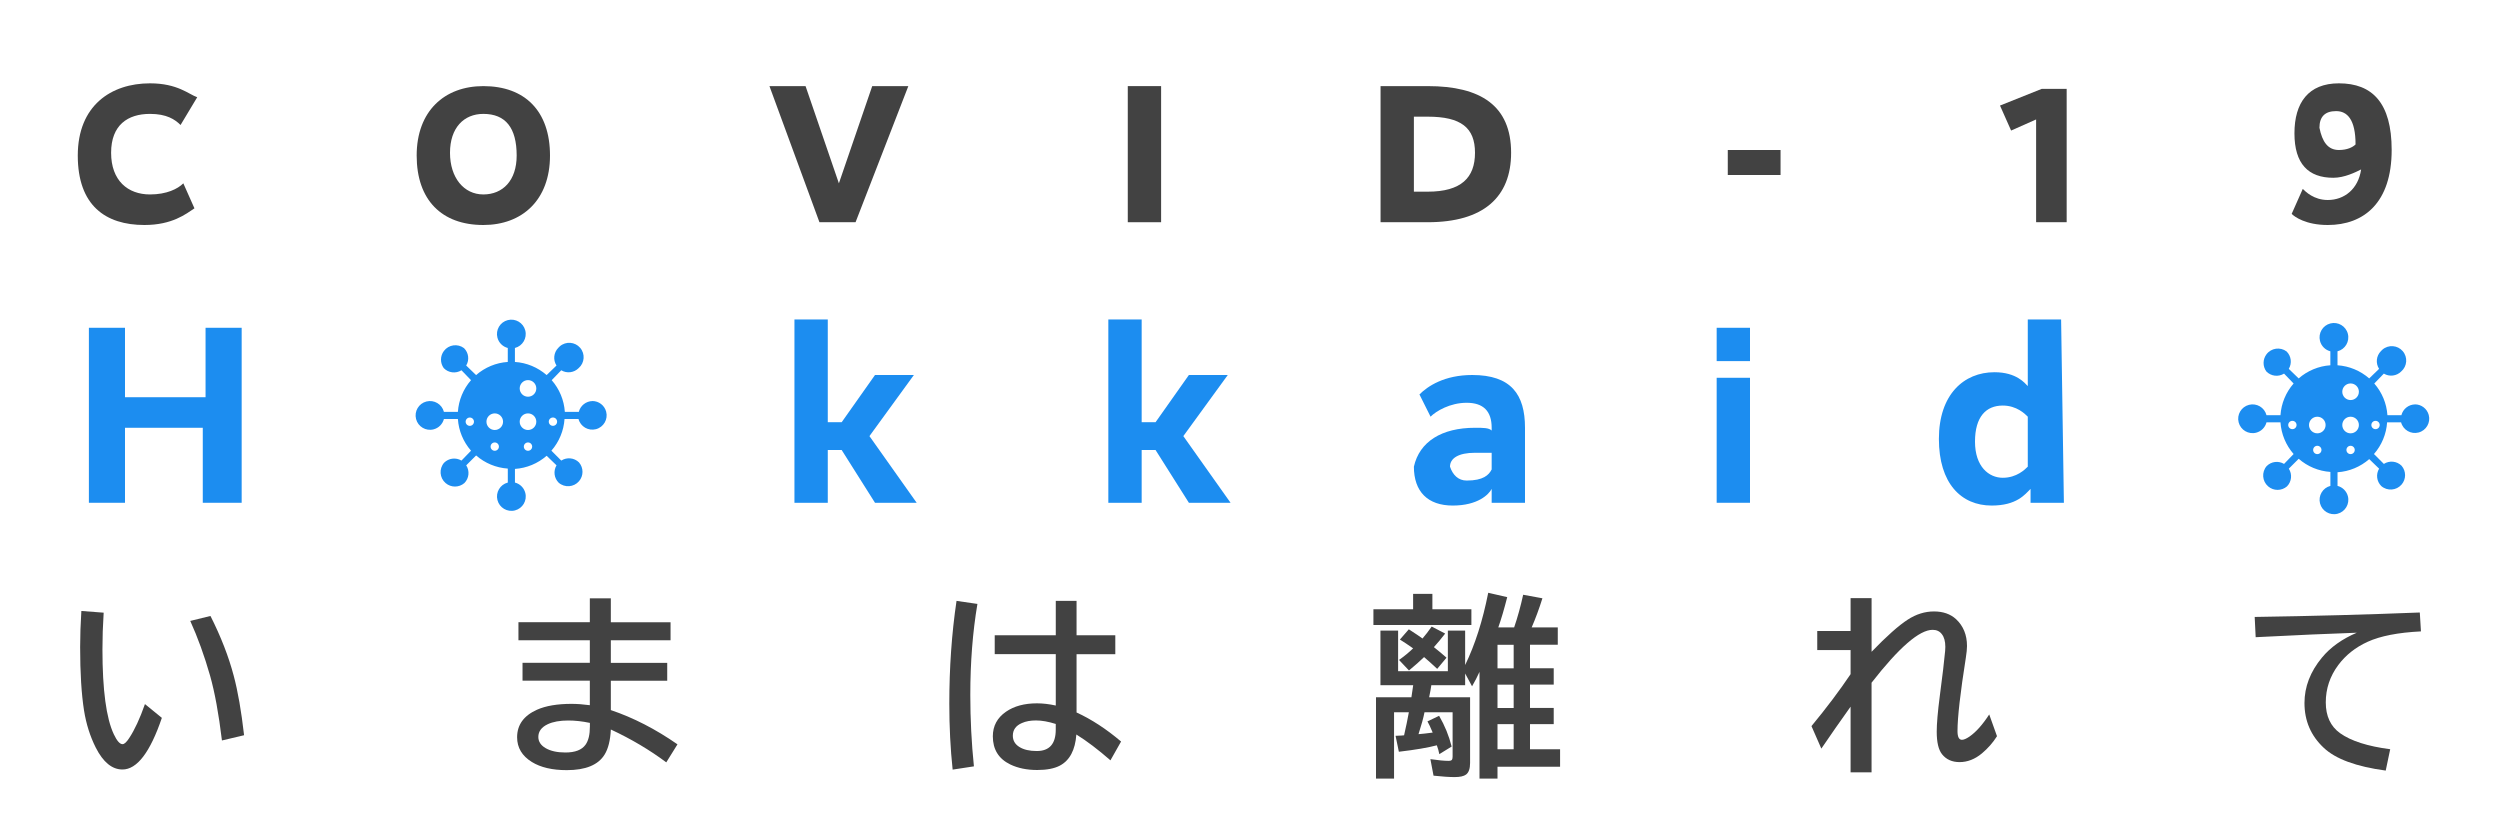
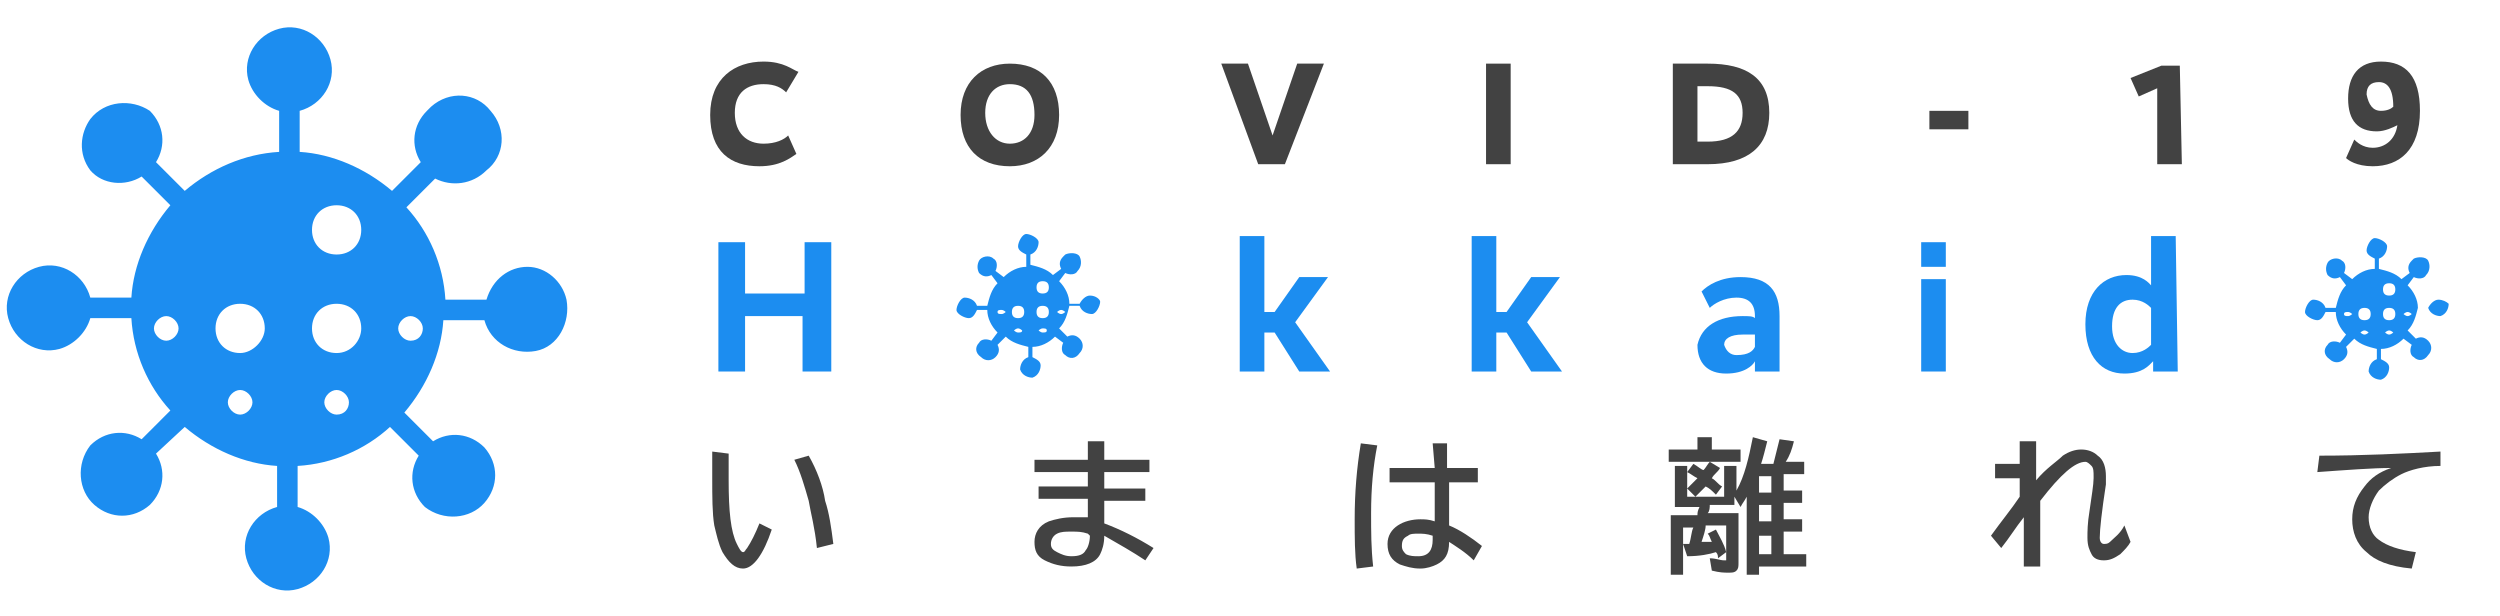
- <svg xmlns="http://www.w3.org/2000/svg" version="1.1" id="レイヤー_1" x="0px" y="0px" viewBox="0 0 90 30" style="enable-background:new 0 0 90 30;" xml:space="preserve">
+ <svg xmlns="http://www.w3.org/2000/svg" version="1.1" id="レイヤー_1" x="0px" y="0px" viewBox="0 0 121.8 30" style="enable-background:new 0 0 121.8 30;" xml:space="preserve">
  <style type="text/css">
- 	.st0{display:none;}
- 	.st1{display:inline;fill:#008246;}
- 	.st2{fill:#424242;}
- 	.st3{fill:#1C8DF0;}
+ 	.st0{fill:#424242;}
+ 	.st1{fill:#1C8DF0;}
</style>
-   <g id="XMLID_68_" class="st0">
-     <rect id="XMLID_70_" x="35.4" y="-6" class="st1" width="12" height="41.9" />
-     <rect id="XMLID_69_" x="-3.4" y="-6" class="st1" width="6" height="41.9" />
-   </g>
-   <path class="st2" d="M5.4,3c1,0,1.4,0.4,1.7,0.5l-0.6,1C6.3,4.3,6,4.1,5.4,4.1C4.6,4.1,4,4.5,4,5.5S4.6,7,5.4,7c0.6,0,1-0.2,1.2-0.4  L7,7.5C6.7,7.7,6.2,8.1,5.2,8.1c-1.4,0-2.4-0.7-2.4-2.5C2.8,3.8,4,3,5.4,3z" />
-   <path class="st2" d="M17.4,8.1c-1.5,0-2.4-0.9-2.4-2.5s1-2.5,2.4-2.5c1.5,0,2.4,0.9,2.4,2.5S18.8,8.1,17.4,8.1z M17.4,4.1  c-0.7,0-1.2,0.5-1.2,1.4S16.7,7,17.4,7s1.2-0.5,1.2-1.4C18.6,4.6,18.2,4.1,17.4,4.1z" />
-   <path class="st2" d="M30.8,8h-1.3l-1.8-4.9H29l1.2,3.5l0,0l1.2-3.5h1.3L30.8,8z" />
-   <path class="st2" d="M41.8,8h-1.2V3.1h1.2V8z" />
-   <path class="st2" d="M51.4,8h-1.7V3.1h1.7c1.9,0,3,0.7,3,2.4C54.4,7.1,53.4,8,51.4,8z M51.4,4.2h-0.5v2.7h0.5c1.2,0,1.7-0.5,1.7-1.4  C53.1,4.6,52.6,4.2,51.4,4.2z" />
-   <path class="st2" d="M64.1,6.3h-1.9V5.4h1.9V6.3z" />
-   <path class="st2" d="M74.5,8h-1.2V4.3l-0.9,0.4L72,3.8l1.5-0.6h0.9V8H74.5z" />
-   <path class="st2" d="M83.8,8.1c-0.8,0-1.2-0.3-1.3-0.4l0.4-0.9c0.1,0.1,0.4,0.4,0.9,0.4c0.6,0,1.1-0.4,1.2-1.1  c-0.2,0.1-0.6,0.3-1,0.3c-0.9,0-1.4-0.5-1.4-1.6S83.1,3,84.2,3c1.2,0,1.9,0.7,1.9,2.4C86.1,7.3,85.1,8.1,83.8,8.1z M84.2,5.4  c0.3,0,0.5-0.1,0.6-0.2c0-0.9-0.3-1.2-0.7-1.2c-0.4,0-0.6,0.2-0.6,0.6C83.6,5.1,83.8,5.4,84.2,5.4z" />
-   <path class="st3" d="M8.6,18.1H7.3v-2.7H4.5v2.7H3.2v-6.3h1.3v2.5h2.9v-2.5h1.3v6.3H8.6z" />
-   <path class="st3" d="M31.5,18.1l-1.2-1.9h-0.5v1.9h-1.2v-6.6h1.2v3.7h0.5l1.2-1.7h1.4l-1.6,2.2l1.7,2.4H31.5z" />
-   <path class="st3" d="M42.8,18.1l-1.2-1.9h-0.5v1.9h-1.2v-6.6h1.2v3.7h0.5l1.2-1.7h1.4l-1.6,2.2l1.7,2.4H42.8z" />
-   <path class="st3" d="M53.1,15.4c0.3,0,0.5,0,0.6,0.1v-0.1c0-0.6-0.3-0.9-0.9-0.9c-0.6,0-1.1,0.3-1.3,0.5l-0.4-0.8  c0.3-0.3,0.9-0.7,1.9-0.7c1.4,0,1.9,0.7,1.9,1.9v2.7h-1.2v-0.5l0,0c-0.1,0.2-0.5,0.6-1.4,0.6s-1.4-0.5-1.4-1.4  C51.1,15.9,51.9,15.4,53.1,15.4z M52.8,17.3c0.6,0,0.8-0.2,0.9-0.4v-0.6c-0.1,0-0.3,0-0.6,0c-0.6,0-0.9,0.2-0.9,0.5  C52.3,17.1,52.5,17.3,52.8,17.3z" />
-   <path class="st3" d="M63,13h-1.2v-1.2H63V13z M63,18.1h-1.2v-4.5H63V18.1z" />
-   <path class="st3" d="M74.3,18.1h-1.2v-0.5l0,0c-0.2,0.2-0.5,0.6-1.4,0.6c-1.1,0-1.9-0.8-1.9-2.4s0.9-2.4,2-2.4  c0.8,0,1.1,0.4,1.2,0.5l0,0v-2.4h1.2L74.3,18.1L74.3,18.1z M72.1,17.2c0.5,0,0.8-0.3,0.9-0.4V15c-0.1-0.1-0.4-0.4-0.9-0.4  c-0.6,0-1,0.4-1,1.3C71.1,16.8,71.6,17.2,72.1,17.2z" />
-   <path class="st3" d="M21.334,14.438c-0.235,0.002-0.439,0.162-0.497,0.389h-0.503c-0.028-0.422-0.195-0.823-0.473-1.141l0.344-0.356  c0.202,0.121,0.46,0.089,0.626-0.078c0.217-0.187,0.241-0.514,0.054-0.731c-0.187-0.217-0.514-0.241-0.731-0.054  c-0.019,0.017-0.037,0.035-0.054,0.054c-0.169,0.171-0.196,0.436-0.066,0.638l-0.356,0.344c-0.318-0.278-0.719-0.445-1.141-0.473  v-0.503c0.277-0.071,0.444-0.353,0.373-0.63c-0.071-0.277-0.353-0.444-0.63-0.373s-0.444,0.353-0.373,0.63  c0.047,0.183,0.19,0.326,0.373,0.373v0.503c-0.422,0.028-0.823,0.195-1.141,0.473l-0.356-0.344c0.121-0.202,0.089-0.46-0.078-0.626  c-0.228-0.172-0.553-0.127-0.725,0.102c-0.137,0.182-0.139,0.433-0.005,0.617c0.168,0.173,0.433,0.205,0.638,0.078l0.344,0.356  c-0.278,0.318-0.445,0.719-0.473,1.141h-0.503c-0.071-0.277-0.353-0.444-0.63-0.373c-0.277,0.071-0.444,0.353-0.373,0.63  c0.071,0.277,0.353,0.444,0.63,0.373c0.183-0.047,0.326-0.19,0.373-0.373h0.503c0.028,0.422,0.195,0.823,0.473,1.141l-0.344,0.356  c-0.202-0.121-0.46-0.089-0.626,0.078c-0.187,0.217-0.163,0.544,0.054,0.731c0.194,0.168,0.482,0.168,0.677,0  c0.169-0.171,0.196-0.436,0.066-0.638l0.356-0.356c0.318,0.278,0.719,0.445,1.141,0.473v0.503c-0.277,0.071-0.444,0.353-0.373,0.63  c0.071,0.277,0.353,0.444,0.63,0.373c0.277-0.071,0.444-0.353,0.373-0.63c-0.047-0.183-0.19-0.326-0.373-0.373v-0.491  c0.422-0.028,0.823-0.195,1.141-0.473l0.356,0.344c-0.121,0.202-0.089,0.46,0.078,0.626c0.217,0.187,0.544,0.163,0.731-0.054  c0.168-0.194,0.168-0.482,0-0.677c-0.171-0.169-0.436-0.196-0.638-0.066l-0.356-0.356c0.278-0.318,0.445-0.719,0.473-1.141h0.503  c0.073,0.275,0.355,0.439,0.63,0.366c0.275-0.073,0.439-0.355,0.366-0.63c-0.06-0.226-0.265-0.384-0.499-0.383H21.334z   M16.763,15.181c0-0.083,0.067-0.15,0.15-0.15s0.15,0.067,0.15,0.15s-0.067,0.15-0.15,0.15S16.763,15.263,16.763,15.181z   M17.811,16.228c-0.083,0-0.15-0.067-0.15-0.15c0-0.083,0.067-0.15,0.15-0.15s0.15,0.067,0.15,0.15  C17.96,16.161,17.893,16.228,17.811,16.228z M17.811,15.48c-0.165,0-0.299-0.134-0.299-0.299c0-0.165,0.134-0.299,0.299-0.299  s0.299,0.134,0.299,0.299C18.11,15.346,17.976,15.48,17.811,15.48z M19.008,16.228c-0.083,0-0.15-0.067-0.15-0.15  c0-0.083,0.067-0.15,0.15-0.15s0.15,0.067,0.15,0.15C19.158,16.161,19.091,16.228,19.008,16.228z M19.008,15.48  c-0.165,0-0.299-0.134-0.299-0.299c0-0.165,0.134-0.299,0.299-0.299s0.299,0.134,0.299,0.299  C19.308,15.346,19.174,15.48,19.008,15.48z M19.008,14.282c-0.165,0-0.299-0.134-0.299-0.299c0-0.165,0.134-0.299,0.299-0.299  s0.299,0.134,0.299,0.299C19.308,14.148,19.174,14.282,19.008,14.282z M19.906,15.33c-0.083,0-0.15-0.067-0.15-0.15  s0.067-0.15,0.15-0.15s0.15,0.067,0.15,0.15S19.989,15.33,19.906,15.33z" />
-   <path class="st3" d="M86.947,14.558c-0.235,0.002-0.439,0.162-0.497,0.389h-0.503c-0.028-0.422-0.195-0.823-0.473-1.141l0.344-0.356  c0.202,0.121,0.46,0.089,0.626-0.078c0.217-0.187,0.241-0.514,0.054-0.731s-0.514-0.241-0.731-0.054  c-0.019,0.017-0.037,0.035-0.054,0.054c-0.169,0.171-0.196,0.436-0.066,0.638l-0.356,0.344c-0.318-0.278-0.719-0.445-1.141-0.473  v-0.503c0.277-0.071,0.444-0.353,0.373-0.63c-0.071-0.277-0.353-0.444-0.63-0.373c-0.277,0.071-0.444,0.353-0.373,0.63  c0.047,0.183,0.19,0.326,0.373,0.373v0.503c-0.422,0.028-0.823,0.195-1.141,0.473l-0.356-0.344c0.121-0.202,0.089-0.46-0.078-0.626  c-0.228-0.172-0.553-0.127-0.725,0.102c-0.137,0.182-0.139,0.433-0.005,0.617c0.168,0.173,0.433,0.205,0.638,0.078l0.344,0.356  c-0.278,0.318-0.445,0.719-0.473,1.141h-0.503c-0.071-0.277-0.353-0.444-0.63-0.373c-0.277,0.071-0.444,0.353-0.373,0.63  c0.071,0.277,0.353,0.444,0.63,0.373c0.183-0.047,0.326-0.19,0.373-0.373h0.503c0.028,0.422,0.195,0.823,0.473,1.141l-0.344,0.356  c-0.202-0.121-0.46-0.089-0.626,0.078c-0.187,0.217-0.163,0.544,0.054,0.731c0.194,0.168,0.482,0.168,0.677,0  c0.169-0.171,0.196-0.436,0.066-0.638l0.356-0.356c0.318,0.278,0.719,0.445,1.141,0.473v0.503c-0.277,0.071-0.444,0.353-0.373,0.63  c0.071,0.277,0.353,0.444,0.63,0.373c0.277-0.071,0.444-0.353,0.373-0.63c-0.047-0.183-0.19-0.326-0.373-0.373v-0.491  c0.422-0.028,0.823-0.195,1.141-0.473l0.356,0.344c-0.121,0.202-0.089,0.46,0.078,0.626c0.217,0.187,0.544,0.163,0.731-0.054  c0.168-0.194,0.168-0.482,0-0.677c-0.171-0.169-0.436-0.196-0.638-0.066l-0.356-0.356c0.278-0.318,0.445-0.719,0.473-1.141h0.503  c0.073,0.275,0.355,0.439,0.63,0.366c0.275-0.073,0.439-0.355,0.366-0.63c-0.06-0.226-0.265-0.384-0.499-0.383H86.947z M82.376,15.3  c0-0.083,0.067-0.15,0.15-0.15c0.083,0,0.15,0.067,0.15,0.15s-0.067,0.15-0.15,0.15C82.443,15.45,82.376,15.383,82.376,15.3z   M83.423,16.348c-0.083,0-0.15-0.067-0.15-0.15s0.067-0.15,0.15-0.15s0.15,0.067,0.15,0.15S83.506,16.348,83.423,16.348z   M83.423,15.6c-0.165,0-0.299-0.134-0.299-0.299s0.134-0.299,0.299-0.299c0.165,0,0.299,0.134,0.299,0.299S83.589,15.6,83.423,15.6z   M84.621,16.348c-0.083,0-0.15-0.067-0.15-0.15s0.067-0.15,0.15-0.15s0.15,0.067,0.15,0.15S84.704,16.348,84.621,16.348z   M84.621,15.6c-0.165,0-0.299-0.134-0.299-0.299s0.134-0.299,0.299-0.299c0.165,0,0.299,0.134,0.299,0.299S84.786,15.6,84.621,15.6z   M84.621,14.402c-0.165,0-0.299-0.134-0.299-0.299c0-0.165,0.134-0.299,0.299-0.299c0.165,0,0.299,0.134,0.299,0.299  C84.92,14.268,84.786,14.402,84.621,14.402z M85.519,15.45c-0.083,0-0.15-0.067-0.15-0.15s0.067-0.15,0.15-0.15  s0.15,0.067,0.15,0.15S85.602,15.45,85.519,15.45z" />
-   <g>
-     <path class="st2" d="M5.827,25.843c-0.421,1.24-0.895,1.859-1.418,1.859c-0.374,0-0.694-0.262-0.96-0.785   c-0.205-0.406-0.346-0.853-0.424-1.34c-0.093-0.593-0.14-1.354-0.14-2.283c0-0.404,0.015-0.837,0.044-1.299l0.803,0.061   c-0.03,0.463-0.044,0.902-0.044,1.32c0,1.463,0.137,2.482,0.41,3.059c0.112,0.237,0.216,0.355,0.314,0.355   c0.064,0,0.144-0.073,0.239-0.219c0.196-0.296,0.385-0.704,0.567-1.224L5.827,25.843z M7.99,26.657   c-0.116-0.962-0.259-1.739-0.427-2.332c-0.205-0.717-0.443-1.375-0.714-1.972l0.728-0.178c0.376,0.745,0.655,1.463,0.837,2.153   c0.15,0.561,0.274,1.273,0.373,2.14L7.99,26.657z" />
-     <path class="st2" d="M21.235,21.54h0.755v0.861h2.15v0.649h-2.15v0.813h2.03v0.643h-2.03v1.057   c0.811,0.273,1.611,0.685,2.399,1.233l-0.403,0.649c-0.597-0.446-1.262-0.841-1.996-1.183c-0.018,0.39-0.093,0.691-0.226,0.905   c-0.23,0.372-0.684,0.558-1.36,0.558c-0.522,0-0.941-0.098-1.258-0.294c-0.353-0.219-0.53-0.515-0.53-0.889   c0-0.446,0.238-0.777,0.714-0.991c0.319-0.142,0.734-0.212,1.244-0.212c0.201,0,0.42,0.016,0.66,0.048v-0.882h-2.423v-0.643h2.423   v-0.813h-2.57v-0.649h2.57V21.54z M21.235,26.024c-0.271-0.057-0.531-0.086-0.779-0.086c-0.303,0-0.549,0.045-0.738,0.134   c-0.226,0.107-0.338,0.26-0.338,0.458c0,0.166,0.088,0.301,0.263,0.403c0.178,0.104,0.415,0.157,0.711,0.157   c0.351,0,0.592-0.094,0.725-0.28c0.105-0.146,0.157-0.363,0.157-0.653V26.024z" />
-     <path class="st2" d="M34.295,27.706c-0.08-0.752-0.12-1.543-0.12-2.372c0-1.294,0.086-2.528,0.26-3.702l0.752,0.109   c-0.171,1.012-0.256,2.105-0.256,3.281c0,0.864,0.043,1.72,0.13,2.567L34.295,27.706z M38.007,21.632h0.749v1.238h1.395v0.68   h-1.395v2.099c0.54,0.248,1.074,0.597,1.603,1.046l-0.383,0.677c-0.447-0.39-0.855-0.699-1.227-0.93   c-0.041,0.559-0.239,0.932-0.595,1.121c-0.198,0.104-0.469,0.157-0.813,0.157c-0.374,0-0.698-0.067-0.974-0.201   c-0.417-0.203-0.625-0.541-0.625-1.012c0-0.372,0.158-0.667,0.475-0.886c0.29-0.2,0.661-0.301,1.114-0.301   c0.208,0,0.433,0.026,0.677,0.079v-1.85h-2.198v-0.68h2.198V21.632z M38.007,26.062c-0.267-0.084-0.503-0.126-0.711-0.126   c-0.198,0-0.367,0.03-0.506,0.093c-0.219,0.093-0.328,0.246-0.328,0.457c0,0.174,0.08,0.31,0.239,0.407   c0.155,0.096,0.362,0.144,0.622,0.144c0.456,0,0.684-0.256,0.684-0.77V26.062z" />
-     <path class="st2" d="M51.566,21.933h1.404v0.568h-3.527v-0.568h1.429V21.38h0.694V21.933z M51.576,26.373l-0.018-0.044   c-0.065-0.158-0.123-0.277-0.17-0.359l0.42-0.201c0.205,0.353,0.355,0.722,0.451,1.107l-0.444,0.273   c-0.019-0.104-0.048-0.209-0.089-0.318c-0.316,0.084-0.772,0.162-1.367,0.232l-0.119-0.574c0.061-0.002,0.135-0.006,0.222-0.01   l0.085-0.008c0.071-0.31,0.128-0.586,0.172-0.83h-0.533v2.389h-0.65v-2.929h1.275c0.016-0.101,0.037-0.245,0.064-0.435h-1.179   v-1.965h0.636v1.463h1.791v-1.463h0.622v1.24c0.355-0.727,0.632-1.594,0.831-2.601l0.684,0.157   c-0.112,0.439-0.219,0.803-0.322,1.09h0.571c0.128-0.373,0.235-0.766,0.325-1.176l0.693,0.127   c-0.116,0.371-0.245,0.721-0.387,1.049h0.94v0.623H55.08v0.848h0.854v0.588H55.08v0.84h0.854v0.582H55.08v0.905h1.083v0.629H53.91   v0.427h-0.648v-3.842c-0.076,0.169-0.164,0.342-0.268,0.52l-0.249-0.461v0.42h-1.217c-0.017,0.119-0.042,0.264-0.079,0.435h1.474   v2.368c0,0.203-0.048,0.341-0.144,0.414c-0.082,0.062-0.22,0.092-0.414,0.092c-0.191,0-0.443-0.017-0.758-0.051l-0.113-0.595   c0.28,0.041,0.498,0.062,0.652,0.062c0.068,0,0.111-0.015,0.127-0.045c0.014-0.022,0.021-0.061,0.021-0.115v-1.59h-1.012   c-0.038,0.198-0.11,0.461-0.216,0.789C51.203,26.42,51.373,26.4,51.576,26.373z M50.872,23.341   c-0.183-0.129-0.341-0.235-0.476-0.317l0.322-0.369c0.229,0.148,0.394,0.259,0.492,0.331c0.104-0.12,0.215-0.264,0.331-0.43   l0.485,0.252c-0.139,0.181-0.274,0.344-0.406,0.489c0.159,0.125,0.311,0.252,0.454,0.38l-0.335,0.402   c-0.162-0.152-0.318-0.293-0.472-0.424c-0.146,0.142-0.327,0.303-0.544,0.482l-0.358-0.379   C50.558,23.622,50.727,23.482,50.872,23.341z M54.492,23.212H53.91v0.848h0.582V23.212z M54.492,24.647H53.91v0.84h0.582V24.647z    M54.492,26.069H53.91v0.905h0.582V26.069z" />
-     <path class="st2" d="M66.622,21.533h0.755v1.931c0.543-0.563,0.977-0.948,1.303-1.158c0.303-0.196,0.617-0.294,0.943-0.294   c0.328,0,0.592,0.093,0.793,0.276c0.264,0.246,0.396,0.569,0.396,0.968c0,0.104-0.014,0.244-0.041,0.417   c-0.201,1.273-0.301,2.155-0.301,2.646c0,0.21,0.054,0.314,0.16,0.314c0.068,0,0.158-0.039,0.271-0.116   c0.235-0.162,0.472-0.428,0.711-0.797l0.28,0.783c-0.146,0.232-0.327,0.438-0.543,0.619c-0.251,0.209-0.52,0.314-0.804,0.314   c-0.271,0-0.481-0.095-0.632-0.284c-0.128-0.162-0.191-0.432-0.191-0.81c0-0.287,0.037-0.72,0.112-1.296   c0.096-0.725,0.159-1.263,0.191-1.613c0.005-0.057,0.007-0.104,0.007-0.144c0-0.2-0.042-0.354-0.127-0.461   c-0.079-0.104-0.189-0.154-0.331-0.154c-0.476,0-1.209,0.635-2.198,1.904v3.227h-0.755V25.44c-0.38,0.533-0.731,1.036-1.053,1.51   l-0.355-0.81c0.54-0.654,1.009-1.277,1.408-1.87v-0.867h-1.2v-0.688h1.2V21.533z" />
-     <path class="st2" d="M81.169,22.21c2.097-0.032,4.077-0.086,5.944-0.16l0.041,0.68c-0.823,0.041-1.463,0.166-1.922,0.376   c-0.438,0.2-0.788,0.479-1.053,0.834c-0.301,0.403-0.451,0.853-0.451,1.347c0,0.492,0.172,0.861,0.514,1.107   c0.392,0.28,0.993,0.473,1.805,0.578l-0.161,0.769c-1.058-0.142-1.802-0.415-2.231-0.82c-0.463-0.433-0.694-0.971-0.694-1.613   c0-0.583,0.21-1.128,0.629-1.634c0.306-0.371,0.724-0.67,1.255-0.896c-0.941,0.032-2.154,0.085-3.641,0.161L81.169,22.21z" />
-   </g>
+   <path id="te" class="st0" d="M113,22.2c2.1,0,4.1-0.1,5.9-0.2l0,0.7c-0.8,0-1.5,0.2-1.9,0.4c-0.4,0.2-0.8,0.5-1.1,0.8  c-0.3,0.4-0.5,0.9-0.5,1.3c0,0.5,0.2,0.9,0.5,1.1c0.4,0.3,1,0.5,1.8,0.6l-0.2,0.8c-1.1-0.1-1.8-0.4-2.2-0.8c-0.5-0.4-0.7-1-0.7-1.6  c0-0.6,0.2-1.1,0.6-1.6c0.3-0.4,0.7-0.7,1.3-0.9c-0.9,0-2.2,0.1-3.6,0.2L113,22.2z" />
+   <path id="re" class="st0" d="M98.4,21.5h0.8v1.9c0.5-0.6,1-0.9,1.3-1.2c0.3-0.2,0.6-0.3,0.9-0.3c0.3,0,0.6,0.1,0.8,0.3  c0.3,0.2,0.4,0.6,0.4,1c0,0.1,0,0.2,0,0.4c-0.2,1.3-0.3,2.2-0.3,2.6c0,0.2,0.1,0.3,0.2,0.3c0.1,0,0.2,0,0.3-0.1  c0.2-0.2,0.5-0.4,0.7-0.8l0.3,0.8c-0.1,0.2-0.3,0.4-0.5,0.6c-0.3,0.2-0.5,0.3-0.8,0.3c-0.3,0-0.5-0.1-0.6-0.3  c-0.1-0.2-0.2-0.4-0.2-0.8c0-0.3,0-0.7,0.1-1.3c0.1-0.7,0.2-1.3,0.2-1.6c0-0.1,0-0.1,0-0.1c0-0.2,0-0.4-0.1-0.5  c-0.1-0.1-0.2-0.2-0.3-0.2c-0.5,0-1.2,0.6-2.2,1.9v3.2h-0.8v-2.4c-0.4,0.5-0.7,1-1.1,1.5L97,26.1c0.5-0.7,1-1.3,1.4-1.9v-0.9h-1.2  v-0.7h1.2L98.4,21.5L98.4,21.5z" />
+   <path id="hana" class="st0" d="M83.4,21.9h1.4v0.6h-3.5v-0.6h1.4v-0.6h0.7V21.9z M83.4,26.4L83.4,26.4c-0.1-0.2-0.1-0.3-0.2-0.4  l0.4-0.2c0.2,0.4,0.4,0.7,0.5,1.1l-0.4,0.3c0-0.1,0-0.2-0.1-0.3c-0.3,0.1-0.8,0.2-1.4,0.2L82,26.5c0.1,0,0.1,0,0.2,0l0.1,0  c0.1-0.3,0.1-0.6,0.2-0.8H82V28h-0.6v-2.9h1.3c0-0.1,0-0.2,0.1-0.4h-1.2v-2h0.6v1.5h1.8v-1.5h0.6v1.2c0.4-0.7,0.6-1.6,0.8-2.6  l0.7,0.2c-0.1,0.4-0.2,0.8-0.3,1.1h0.6c0.1-0.4,0.2-0.8,0.3-1.2l0.7,0.1c-0.1,0.4-0.2,0.7-0.4,1h0.9v0.6h-1v0.8h0.9v0.6h-0.9v0.8  h0.9v0.6h-0.9V27H88v0.6h-2.3V28h-0.6v-3.8c-0.1,0.2-0.2,0.3-0.3,0.5l-0.3-0.5v0.4h-1.2c0,0.1,0,0.3-0.1,0.4h1.5v2.4  c0,0.2,0,0.3-0.1,0.4c-0.1,0.1-0.2,0.1-0.4,0.1c-0.2,0-0.4,0-0.8-0.1l-0.1-0.6c0.3,0,0.5,0.1,0.7,0.1c0.1,0,0.1,0,0.1,0  c0,0,0-0.1,0-0.1v-1.6h-1c0,0.2-0.1,0.5-0.2,0.8C83,26.4,83.2,26.4,83.4,26.4z M82.7,23.3c-0.2-0.1-0.3-0.2-0.5-0.3l0.3-0.4  c0.2,0.1,0.4,0.3,0.5,0.3c0.1-0.1,0.2-0.3,0.3-0.4l0.5,0.3c-0.1,0.2-0.3,0.3-0.4,0.5c0.2,0.1,0.3,0.3,0.5,0.4l-0.3,0.4  c-0.2-0.2-0.3-0.3-0.5-0.4c-0.1,0.1-0.3,0.3-0.5,0.5l-0.4-0.4C82.4,23.6,82.5,23.5,82.7,23.3z M86.3,23.2h-0.6v0.8h0.6V23.2z   M86.3,24.6h-0.6v0.8h0.6V24.6z M86.3,26.1h-0.6V27h0.6V26.1z" />
+   <path id="ha" class="st0" d="M66.1,27.7C66,27,66,26.2,66,25.3c0-1.3,0.1-2.5,0.3-3.7l0.8,0.1c-0.2,1-0.3,2.1-0.3,3.3  c0,0.9,0,1.7,0.1,2.6L66.1,27.7z M69.8,21.6h0.7v1.2H72v0.7h-1.4v2.1c0.5,0.2,1.1,0.6,1.6,1l-0.4,0.7c-0.4-0.4-0.9-0.7-1.2-0.9  c0,0.6-0.2,0.9-0.6,1.1c-0.2,0.1-0.5,0.2-0.8,0.2c-0.4,0-0.7-0.1-1-0.2c-0.4-0.2-0.6-0.5-0.6-1c0-0.4,0.2-0.7,0.5-0.9  c0.3-0.2,0.7-0.3,1.1-0.3c0.2,0,0.4,0,0.7,0.1v-1.9h-2.2v-0.7h2.2L69.8,21.6L69.8,21.6z M69.8,26.1c-0.3-0.1-0.5-0.1-0.7-0.1  c-0.2,0-0.4,0-0.5,0.1c-0.2,0.1-0.3,0.2-0.3,0.5c0,0.2,0.1,0.3,0.2,0.4c0.2,0.1,0.4,0.1,0.6,0.1c0.5,0,0.7-0.3,0.7-0.8V26.1z" />
+   <path id="ma" class="st0" d="M53,21.5h0.8v0.9h2.2v0.6h-2.2v0.8h2v0.6h-2v1.1c0.8,0.3,1.6,0.7,2.4,1.2l-0.4,0.6  c-0.6-0.4-1.3-0.8-2-1.2c0,0.4-0.1,0.7-0.2,0.9c-0.2,0.4-0.7,0.6-1.4,0.6c-0.5,0-0.9-0.1-1.3-0.3c-0.4-0.2-0.5-0.5-0.5-0.9  c0-0.4,0.2-0.8,0.7-1c0.3-0.1,0.7-0.2,1.2-0.2c0.2,0,0.4,0,0.7,0v-0.9h-2.4v-0.6H53V23h-2.6v-0.6H53L53,21.5L53,21.5z M53,26  c-0.3-0.1-0.5-0.1-0.8-0.1c-0.3,0-0.5,0-0.7,0.1c-0.2,0.1-0.3,0.3-0.3,0.5c0,0.2,0.1,0.3,0.3,0.4c0.2,0.1,0.4,0.2,0.7,0.2  c0.4,0,0.6-0.1,0.7-0.3c0.1-0.1,0.2-0.4,0.2-0.7L53,26L53,26z" />
+   <path id="i-3" class="st0" d="M37.6,25.8c-0.4,1.2-0.9,1.9-1.4,1.9c-0.4,0-0.7-0.3-1-0.8c-0.2-0.4-0.3-0.9-0.4-1.3  c-0.1-0.6-0.1-1.4-0.1-2.3c0-0.4,0-0.8,0-1.3l0.8,0.1c0,0.5,0,0.9,0,1.3c0,1.5,0.1,2.5,0.4,3.1c0.1,0.2,0.2,0.4,0.3,0.4  c0.1,0,0.1-0.1,0.2-0.2c0.2-0.3,0.4-0.7,0.6-1.2L37.6,25.8z M39.8,26.7c-0.1-1-0.3-1.7-0.4-2.3c-0.2-0.7-0.4-1.4-0.7-2l0.7-0.2  c0.4,0.7,0.7,1.5,0.8,2.2c0.2,0.6,0.3,1.3,0.4,2.1L39.8,26.7z" />
+   <path id="o-3" class="st1" d="M118.8,14.6c-0.2,0-0.4,0.2-0.5,0.4h-0.5c0-0.4-0.2-0.8-0.5-1.1l0.3-0.4c0.2,0.1,0.5,0.1,0.6-0.1  c0.2-0.2,0.2-0.5,0.1-0.7s-0.5-0.2-0.7-0.1c0,0,0,0-0.1,0.1c-0.2,0.2-0.2,0.4-0.1,0.6l-0.4,0.3c-0.3-0.3-0.7-0.4-1.1-0.5v-0.5  c0.3-0.1,0.4-0.4,0.4-0.6s-0.4-0.4-0.6-0.4s-0.4,0.4-0.4,0.6c0,0.2,0.2,0.3,0.4,0.4v0.5c-0.4,0-0.8,0.2-1.1,0.5l-0.4-0.3  c0.1-0.2,0.1-0.5-0.1-0.6c-0.2-0.2-0.6-0.1-0.7,0.1c-0.1,0.2-0.1,0.4,0,0.6c0.2,0.2,0.4,0.2,0.6,0.1l0.3,0.4  c-0.3,0.3-0.4,0.7-0.5,1.1h-0.5c-0.1-0.3-0.4-0.4-0.6-0.4s-0.4,0.4-0.4,0.6s0.4,0.4,0.6,0.4c0.2,0,0.3-0.2,0.4-0.4h0.5  c0,0.4,0.2,0.8,0.5,1.1l-0.3,0.4c-0.2-0.1-0.5-0.1-0.6,0.1c-0.2,0.2-0.2,0.5,0.1,0.7c0.2,0.2,0.5,0.2,0.7,0c0.2-0.2,0.2-0.4,0.1-0.6  l0.4-0.4c0.3,0.3,0.7,0.4,1.1,0.5v0.5c-0.3,0.1-0.4,0.4-0.4,0.6c0.1,0.3,0.4,0.4,0.6,0.4c0.3-0.1,0.4-0.4,0.4-0.6  c0-0.2-0.2-0.3-0.4-0.4V17c0.4,0,0.8-0.2,1.1-0.5l0.4,0.3c-0.1,0.2-0.1,0.5,0.1,0.6c0.2,0.2,0.5,0.2,0.7-0.1c0.2-0.2,0.2-0.5,0-0.7  c-0.2-0.2-0.4-0.2-0.6-0.1l-0.4-0.4c0.3-0.3,0.4-0.7,0.5-1.1h0.5c0.1,0.3,0.4,0.4,0.6,0.4c0.3-0.1,0.4-0.4,0.4-0.6  C119.2,14.7,119,14.6,118.8,14.6L118.8,14.6L118.8,14.6z M114.2,15.3c0-0.1,0.1-0.1,0.2-0.1s0.2,0.1,0.2,0.1s-0.1,0.1-0.2,0.1  S114.2,15.4,114.2,15.3z M115.2,16.3c-0.1,0-0.2-0.1-0.2-0.1s0.1-0.1,0.2-0.1s0.2,0.1,0.2,0.1S115.3,16.3,115.2,16.3z M115.2,15.6  c-0.2,0-0.3-0.1-0.3-0.3s0.1-0.3,0.3-0.3s0.3,0.1,0.3,0.3S115.4,15.6,115.2,15.6z M116.4,16.3c-0.1,0-0.2-0.1-0.2-0.1  s0.1-0.1,0.2-0.1s0.2,0.1,0.2,0.1S116.5,16.3,116.4,16.3z M116.4,15.6c-0.2,0-0.3-0.1-0.3-0.3s0.1-0.3,0.3-0.3s0.3,0.1,0.3,0.3  S116.6,15.6,116.4,15.6z M116.4,14.4c-0.2,0-0.3-0.1-0.3-0.3s0.1-0.3,0.3-0.3s0.3,0.1,0.3,0.3C116.7,14.3,116.6,14.4,116.4,14.4z   M117.3,15.4c-0.1,0-0.2-0.1-0.2-0.1s0.1-0.1,0.2-0.1s0.2,0.1,0.2,0.1S117.4,15.4,117.3,15.4z" />
+   <path id="d-2" class="st1" d="M106.1,18.1h-1.2v-0.5l0,0c-0.2,0.2-0.5,0.6-1.4,0.6c-1.1,0-1.9-0.8-1.9-2.4s0.9-2.4,2-2.4  c0.8,0,1.1,0.4,1.2,0.5l0,0v-2.4h1.2L106.1,18.1L106.1,18.1z M103.9,17.2c0.5,0,0.8-0.3,0.9-0.4V15c-0.1-0.1-0.4-0.4-0.9-0.4  c-0.6,0-1,0.4-1,1.3C102.9,16.8,103.4,17.2,103.9,17.2z" />
+   <path id="i-2" class="st1" d="M94.8,13h-1.2v-1.2h1.2V13z M94.8,18.1h-1.2v-4.5h1.2V18.1z" />
+   <path id="a" class="st1" d="M84.9,15.4c0.3,0,0.5,0,0.6,0.1v-0.1c0-0.6-0.3-0.9-0.9-0.9s-1.1,0.3-1.3,0.5l-0.4-0.8  c0.3-0.3,0.9-0.7,1.9-0.7c1.4,0,1.9,0.7,1.9,1.9v2.7h-1.2v-0.5l0,0c-0.1,0.2-0.5,0.6-1.4,0.6s-1.4-0.5-1.4-1.4  C82.9,15.9,83.7,15.4,84.9,15.4z M84.6,17.3c0.6,0,0.8-0.2,0.9-0.4v-0.6c-0.1,0-0.3,0-0.6,0c-0.6,0-0.9,0.2-0.9,0.5  C84.1,17.1,84.3,17.3,84.6,17.3z" />
+   <path id="k-2" class="st1" d="M74.6,18.1l-1.2-1.9h-0.5v1.9h-1.2v-6.6h1.2v3.7h0.5l1.2-1.7H76l-1.6,2.2l1.7,2.4H74.6z" />
+   <path id="k-1" class="st1" d="M63.3,18.1l-1.2-1.9h-0.5v1.9h-1.2v-6.6h1.2v3.7h0.5l1.2-1.7h1.4l-1.6,2.2l1.7,2.4H63.3z" />
+   <path id="o-2" class="st1" d="M53.1,14.4c-0.2,0-0.4,0.2-0.5,0.4h-0.5c0-0.4-0.2-0.8-0.5-1.1l0.3-0.4c0.2,0.1,0.5,0.1,0.6-0.1  c0.2-0.2,0.2-0.5,0.1-0.7s-0.5-0.2-0.7-0.1c0,0,0,0-0.1,0.1c-0.2,0.2-0.2,0.4-0.1,0.6l-0.4,0.3c-0.3-0.3-0.7-0.4-1.1-0.5v-0.5  c0.3-0.1,0.4-0.4,0.4-0.6s-0.4-0.4-0.6-0.4s-0.4,0.4-0.4,0.6c0,0.2,0.2,0.3,0.4,0.4V13c-0.4,0-0.8,0.2-1.1,0.5l-0.4-0.3  c0.1-0.2,0.1-0.5-0.1-0.6c-0.2-0.2-0.6-0.1-0.7,0.1c-0.1,0.2-0.1,0.4,0,0.6c0.2,0.2,0.4,0.2,0.6,0.1l0.3,0.4  c-0.3,0.3-0.4,0.7-0.5,1.1h-0.5c-0.1-0.3-0.4-0.4-0.6-0.4s-0.4,0.4-0.4,0.6s0.4,0.4,0.6,0.4c0.2,0,0.3-0.2,0.4-0.4h0.5  c0,0.4,0.2,0.8,0.5,1.1l-0.3,0.4c-0.2-0.1-0.5-0.1-0.6,0.1c-0.2,0.2-0.2,0.5,0.1,0.7c0.2,0.2,0.5,0.2,0.7,0c0.2-0.2,0.2-0.4,0.1-0.6  l0.4-0.4c0.3,0.3,0.7,0.4,1.1,0.5v0.5c-0.3,0.1-0.4,0.4-0.4,0.6c0.1,0.3,0.4,0.4,0.6,0.4c0.3-0.1,0.4-0.4,0.4-0.6  c0-0.2-0.2-0.3-0.4-0.4v-0.5c0.4,0,0.8-0.2,1.1-0.5l0.4,0.3c-0.1,0.2-0.1,0.5,0.1,0.6c0.2,0.2,0.5,0.2,0.7-0.1  c0.2-0.2,0.2-0.5,0-0.7c-0.2-0.2-0.4-0.2-0.6-0.1l-0.4-0.4c0.3-0.3,0.4-0.7,0.5-1.1h0.5c0.1,0.3,0.4,0.4,0.6,0.4s0.4-0.4,0.4-0.6  C53.6,14.6,53.4,14.4,53.1,14.4C53.1,14.4,53.1,14.4,53.1,14.4z M48.6,15.2c0-0.1,0.1-0.1,0.2-0.1s0.2,0.1,0.2,0.1s-0.1,0.1-0.2,0.1  S48.6,15.3,48.6,15.2z M49.6,16.2c-0.1,0-0.2-0.1-0.2-0.1s0.1-0.1,0.2-0.1s0.2,0.1,0.2,0.1C49.8,16.2,49.7,16.2,49.6,16.2z   M49.6,15.5c-0.2,0-0.3-0.1-0.3-0.3s0.1-0.3,0.3-0.3s0.3,0.1,0.3,0.3S49.8,15.5,49.6,15.5z M50.8,16.2c-0.1,0-0.2-0.1-0.2-0.1  s0.1-0.1,0.2-0.1S51,16,51,16.1C51,16.2,50.9,16.2,50.8,16.2z M50.8,15.5c-0.2,0-0.3-0.1-0.3-0.3s0.1-0.3,0.3-0.3s0.3,0.1,0.3,0.3  S51,15.5,50.8,15.5z M50.8,14.3c-0.2,0-0.3-0.1-0.3-0.3s0.1-0.3,0.3-0.3s0.3,0.1,0.3,0.3S51,14.3,50.8,14.3z M51.7,15.3  c-0.1,0-0.2-0.1-0.2-0.1s0.1-0.1,0.2-0.1s0.2,0.1,0.2,0.1S51.8,15.3,51.7,15.3z" />
+   <path id="h" class="st1" d="M40.4,18.1h-1.3v-2.7h-2.8v2.7H35v-6.3h1.3v2.5h2.9v-2.5h1.3v6.3H40.4z" />
+   <path id="nine" class="st0" d="M115.6,8.1c-0.8,0-1.2-0.3-1.3-0.4l0.4-0.9c0.1,0.1,0.4,0.4,0.9,0.4c0.6,0,1.1-0.4,1.2-1.1  c-0.2,0.1-0.6,0.3-1,0.3c-0.9,0-1.4-0.5-1.4-1.6S114.9,3,116,3c1.2,0,1.9,0.7,1.9,2.4C117.9,7.3,116.9,8.1,115.6,8.1z M116,5.4  c0.3,0,0.5-0.1,0.6-0.2c0-0.9-0.3-1.2-0.7-1.2c-0.4,0-0.6,0.2-0.6,0.6C115.4,5.1,115.6,5.4,116,5.4z" />
+   <path id="one" class="st0" d="M106.3,8h-1.2V4.3l-0.9,0.4l-0.4-0.9l1.5-0.6h0.9L106.3,8L106.3,8z" />
+   <path id="_x5F_" class="st0" d="M95.9,6.3H94V5.4h1.9V6.3z" />
+   <path id="d-1" class="st0" d="M83.2,8h-1.7V3.1h1.7c1.9,0,3,0.7,3,2.4C86.2,7.1,85.2,8,83.2,8z M83.2,4.2h-0.5v2.7h0.5  c1.2,0,1.7-0.5,1.7-1.4S84.4,4.2,83.2,4.2z" />
+   <path id="i-1" class="st0" d="M73.6,8h-1.2V3.1h1.2V8z" />
+   <path id="v" class="st0" d="M62.6,8h-1.3l-1.8-4.9h1.3L62,6.6l0,0l1.2-3.5h1.3L62.6,8z" />
+   <path id="o-1" class="st0" d="M49.2,8.1c-1.5,0-2.4-0.9-2.4-2.5s1-2.5,2.4-2.5c1.5,0,2.4,0.9,2.4,2.5S50.6,8.1,49.2,8.1z M49.2,4.1  c-0.7,0-1.2,0.5-1.2,1.4S48.5,7,49.2,7s1.2-0.5,1.2-1.4C50.4,4.6,50,4.1,49.2,4.1z" />
+   <path id="c" class="st0" d="M37.2,3c1,0,1.4,0.4,1.7,0.5l-0.6,1c-0.2-0.2-0.5-0.4-1.1-0.4c-0.8,0-1.4,0.4-1.4,1.4S36.4,7,37.2,7  c0.6,0,1-0.2,1.2-0.4l0.4,0.9C38.5,7.7,38,8.1,37,8.1c-1.4,0-2.4-0.7-2.4-2.5S35.8,3,37.2,3z" />
+   <path id="logo" class="st1" d="M25.7,13c-0.9,0-1.7,0.6-2,1.6h-2c-0.1-1.7-0.8-3.3-1.9-4.5l1.4-1.4C22,9.1,23,9,23.7,8.3  c0.9-0.7,1-2,0.2-2.9c-0.7-0.9-2-1-2.9-0.2c-0.1,0.1-0.1,0.1-0.2,0.2c-0.7,0.7-0.8,1.7-0.3,2.5l-1.4,1.4c-1.3-1.1-2.9-1.8-4.5-1.9  v-2c1.1-0.3,1.8-1.4,1.5-2.5c-0.3-1.1-1.4-1.8-2.5-1.5s-1.8,1.4-1.5,2.5c0.2,0.7,0.8,1.3,1.5,1.5v2C11.9,7.5,10.3,8.2,9,9.3L7.6,7.9  c0.5-0.8,0.4-1.8-0.3-2.5C6.4,4.8,5.1,4.9,4.4,5.8c-0.5,0.7-0.6,1.7,0,2.5C5,9,6.1,9.1,6.9,8.6L8.3,10c-1.1,1.3-1.8,2.9-1.9,4.5h-2  c-0.3-1.1-1.4-1.8-2.5-1.5c-1.1,0.3-1.8,1.4-1.5,2.5s1.4,1.8,2.5,1.5c0.7-0.2,1.3-0.8,1.5-1.5h2c0.1,1.7,0.8,3.3,1.9,4.5l-1.4,1.4  c-0.8-0.5-1.8-0.4-2.5,0.3c-0.7,0.9-0.6,2.2,0.2,2.9c0.8,0.7,1.9,0.7,2.7,0c0.7-0.7,0.8-1.7,0.3-2.5L9,20.8c1.3,1.1,2.9,1.8,4.5,1.9  v2c-1.1,0.3-1.8,1.4-1.5,2.5c0.3,1.1,1.4,1.8,2.5,1.5c1.1-0.3,1.8-1.4,1.5-2.5c-0.2-0.7-0.8-1.3-1.5-1.5v-2c1.7-0.1,3.3-0.8,4.5-1.9  l1.4,1.4c-0.5,0.8-0.4,1.8,0.3,2.5c0.9,0.7,2.2,0.6,2.9-0.2c0.7-0.8,0.7-1.9,0-2.7c-0.7-0.7-1.7-0.8-2.5-0.3l-1.4-1.4  c1.1-1.3,1.8-2.9,1.9-4.5h2c0.3,1.1,1.4,1.7,2.5,1.5s1.7-1.4,1.5-2.5C27.4,13.7,26.6,13,25.7,13L25.7,13L25.7,13z M7.5,16  c0-0.3,0.3-0.6,0.6-0.6c0.3,0,0.6,0.3,0.6,0.6c0,0.3-0.3,0.6-0.6,0.6S7.5,16.3,7.5,16z M11.7,20.2c-0.3,0-0.6-0.3-0.6-0.6  s0.3-0.6,0.6-0.6s0.6,0.3,0.6,0.6S12,20.2,11.7,20.2z M11.7,17.2c-0.7,0-1.2-0.5-1.2-1.2c0-0.7,0.5-1.2,1.2-1.2s1.2,0.5,1.2,1.2  C12.9,16.6,12.3,17.2,11.7,17.2z M16.4,20.2c-0.3,0-0.6-0.3-0.6-0.6s0.3-0.6,0.6-0.6s0.6,0.3,0.6,0.6C17,19.9,16.8,20.2,16.4,20.2z   M16.4,17.2c-0.7,0-1.2-0.5-1.2-1.2c0-0.7,0.5-1.2,1.2-1.2c0.7,0,1.2,0.5,1.2,1.2C17.6,16.6,17.1,17.2,16.4,17.2z M16.4,12.4  c-0.7,0-1.2-0.5-1.2-1.2s0.5-1.2,1.2-1.2c0.7,0,1.2,0.5,1.2,1.2S17.1,12.4,16.4,12.4z M20,16.6c-0.3,0-0.6-0.3-0.6-0.6  s0.3-0.6,0.6-0.6s0.6,0.3,0.6,0.6C20.6,16.3,20.4,16.6,20,16.6z" />
</svg>
